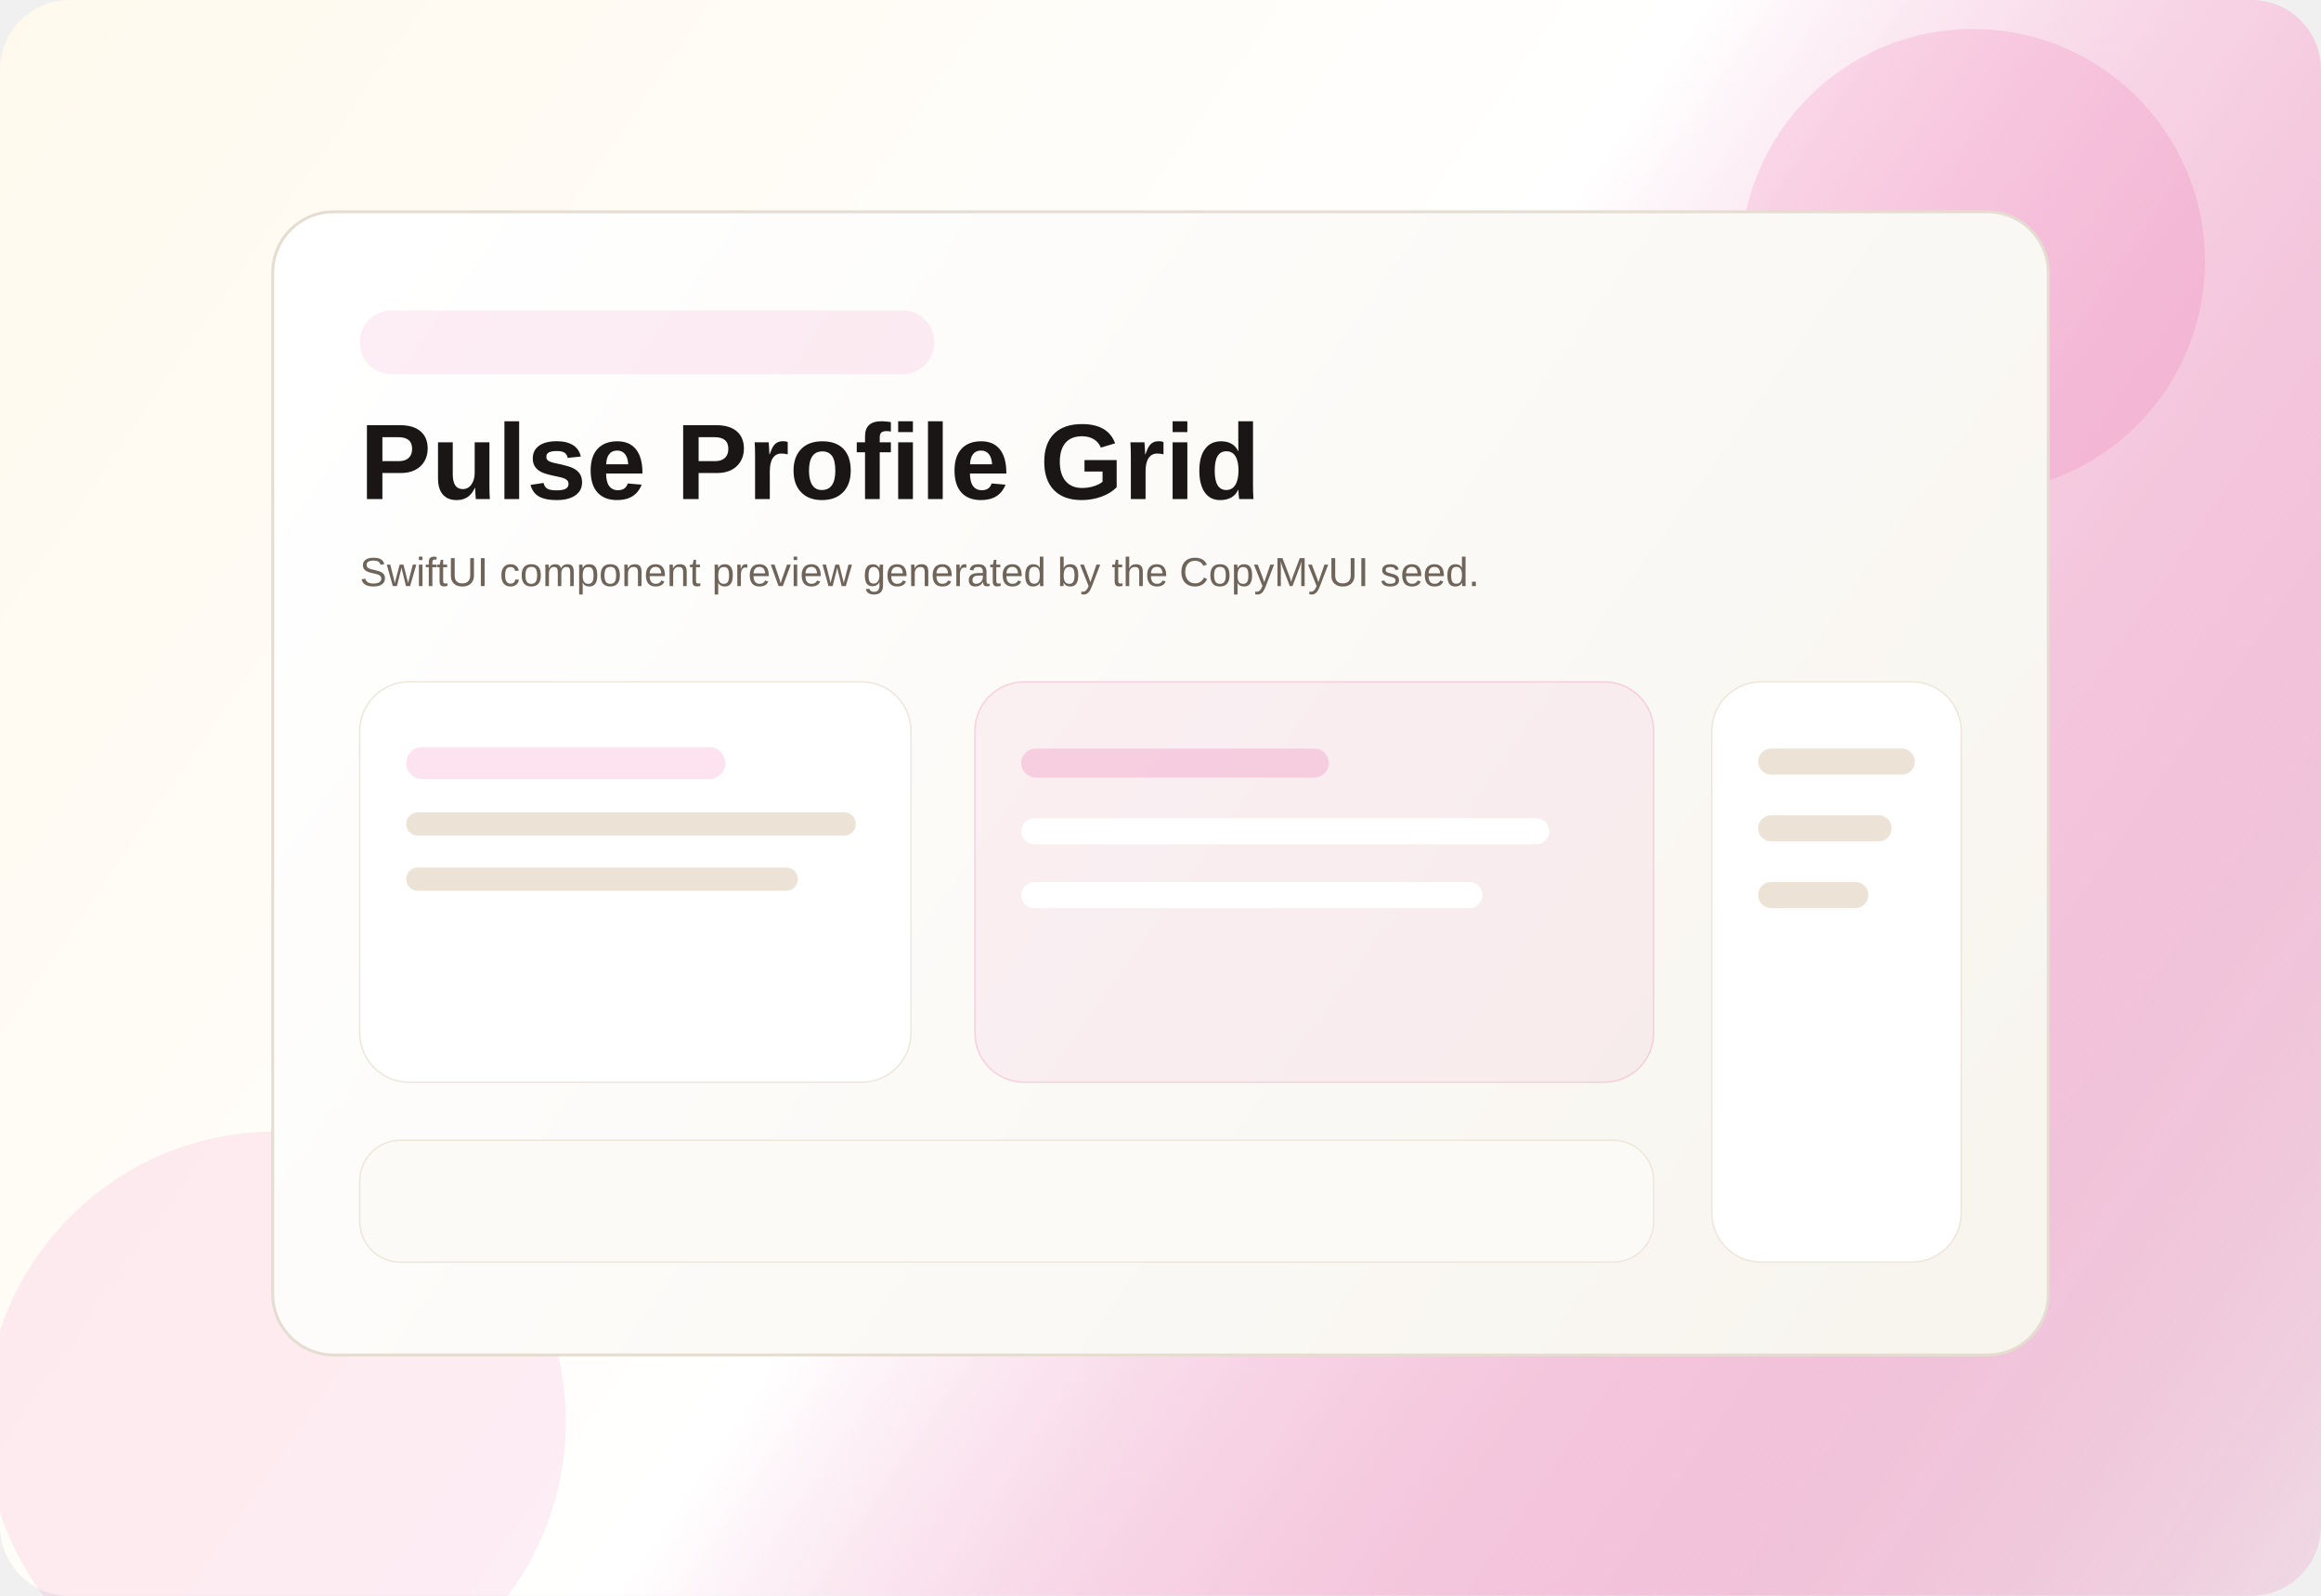
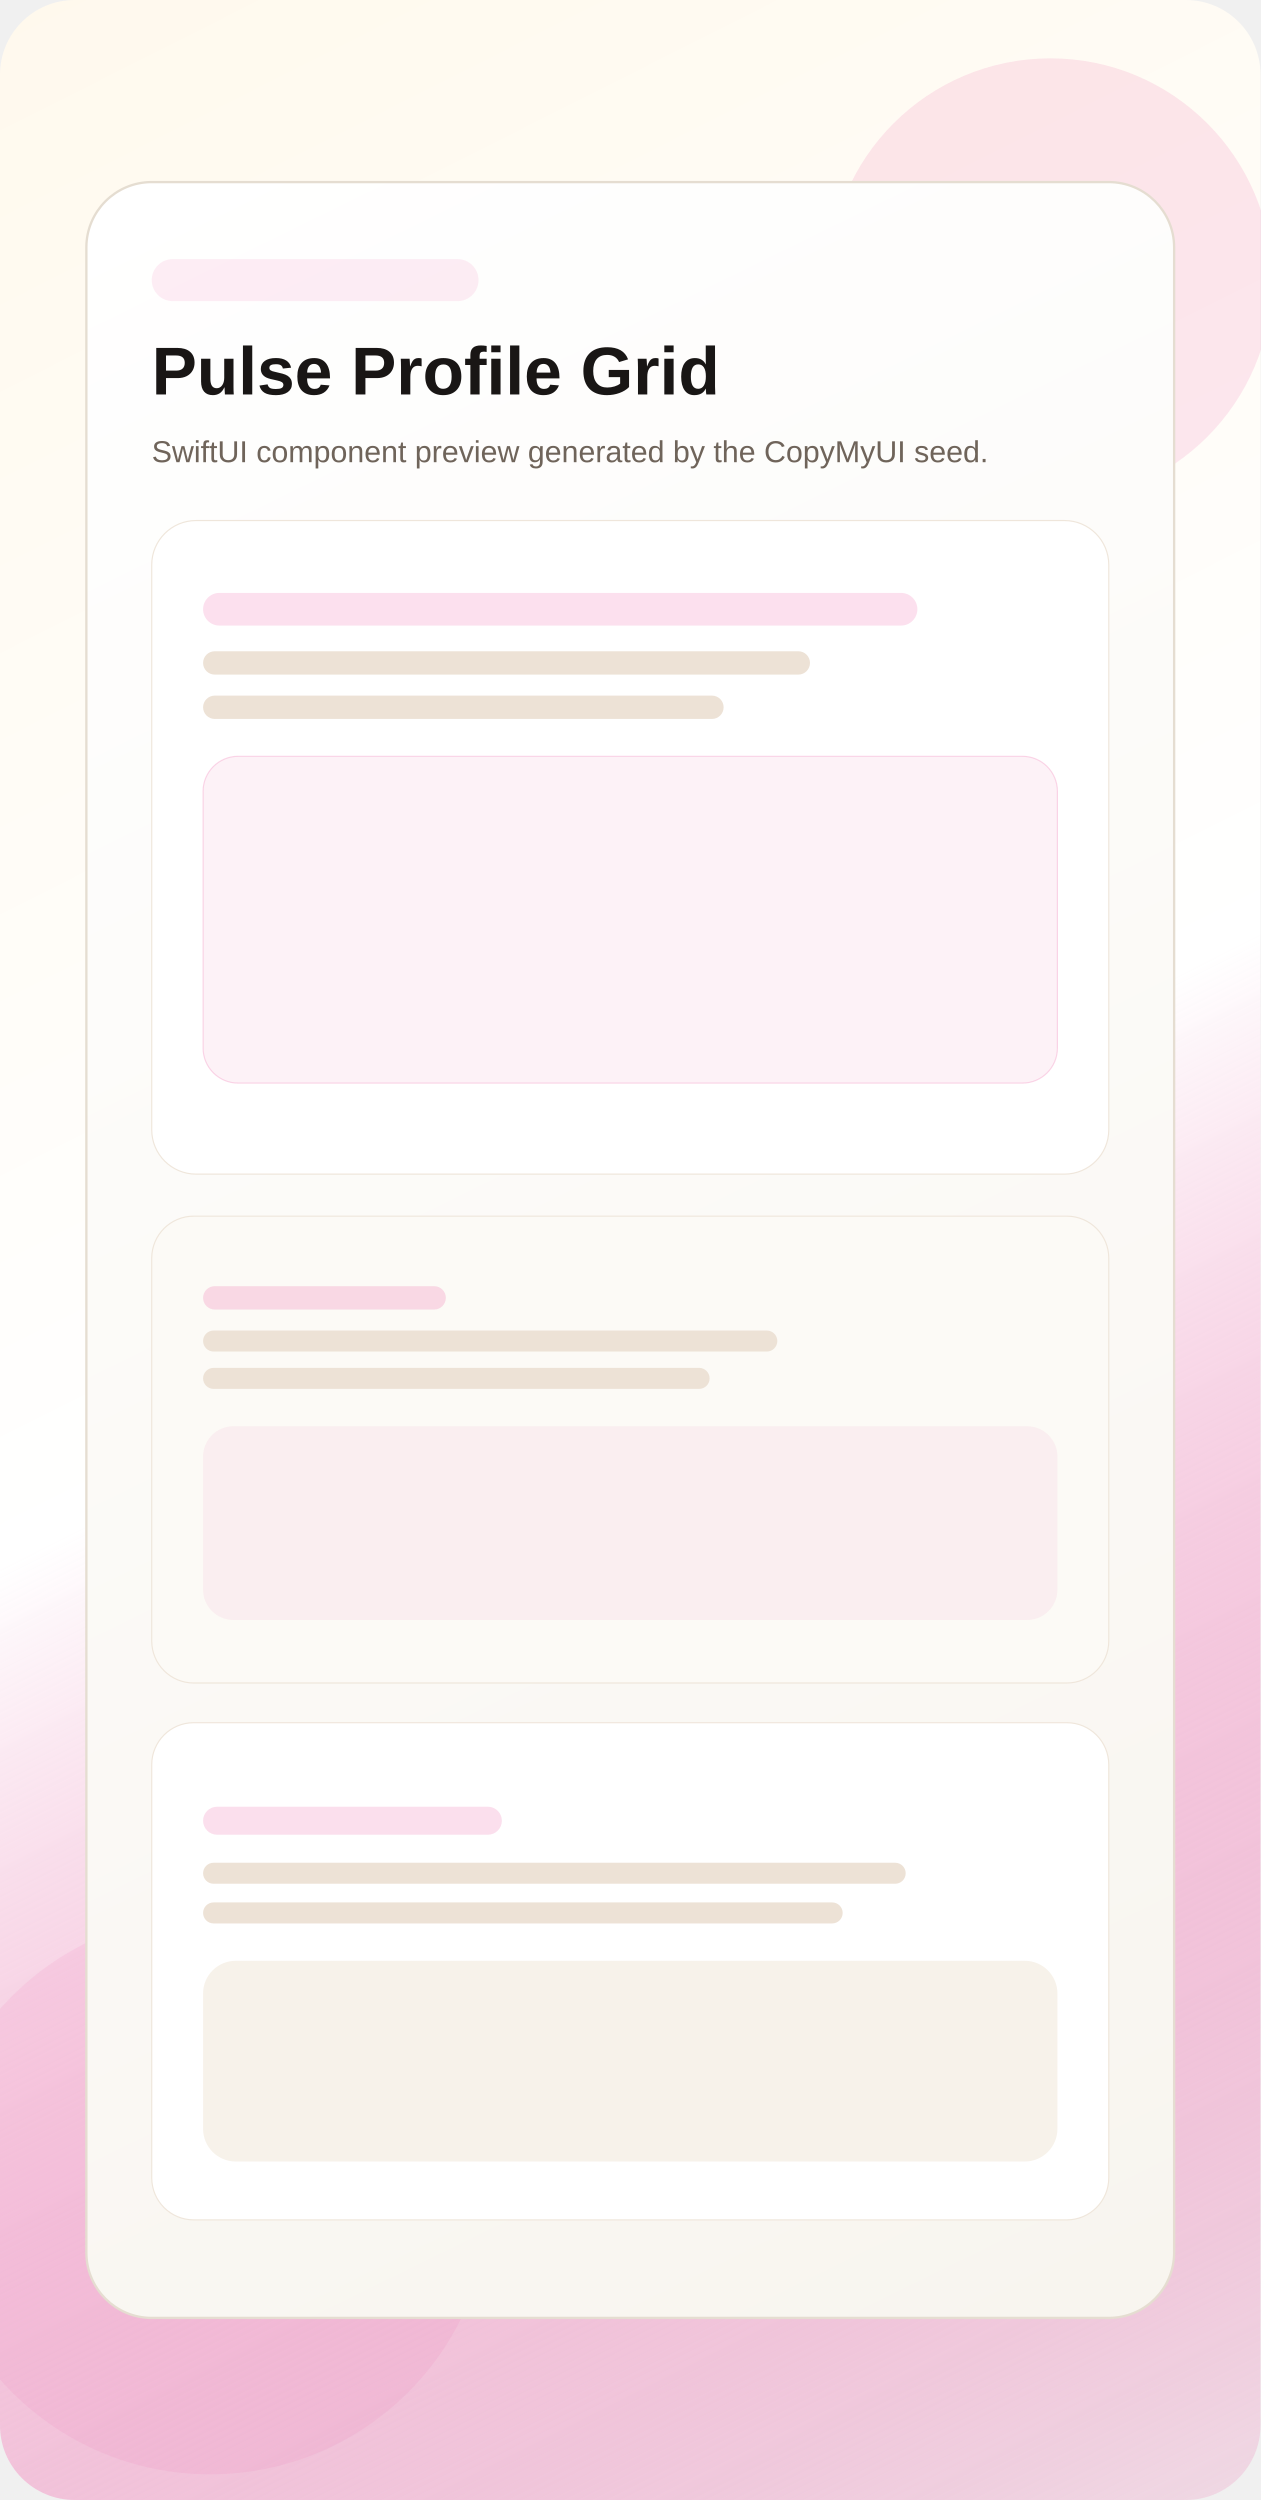
- <svg xmlns="http://www.w3.org/2000/svg" width="1600" height="1100" viewBox="0 0 1600 1100" fill="none">
+ <svg xmlns="http://www.w3.org/2000/svg" width="1080" height="2142" viewBox="0 0 1080 2142" fill="none">
  <defs>
-     <linearGradient id="bg" x1="0" y1="0" x2="1600" y2="1100" gradientUnits="userSpaceOnUse">
+     <linearGradient id="bg" x1="0" y1="0" x2="1080" y2="2142" gradientUnits="userSpaceOnUse">
      <stop stop-color="#FFF9ED" />
      <stop offset="0.5" stop-color="#FFFFFF" />
      <stop offset="1" stop-color="#EC489922" />
    </linearGradient>
-     <linearGradient id="card" x1="250" y1="180" x2="1300" y2="930" gradientUnits="userSpaceOnUse">
+     <linearGradient id="card" x1="96" y1="160" x2="984" y2="1970" gradientUnits="userSpaceOnUse">
      <stop stop-color="#FFFFFF" />
      <stop offset="1" stop-color="#F8F5EF" />
    </linearGradient>
  </defs>
-   <rect width="1600" height="1100" rx="48" fill="url(#bg)" />
-   <circle cx="1360" cy="180" r="160" fill="#EC489925" />
-   <circle cx="190" cy="980" r="200" fill="#EC489918" />
-   <rect x="188" y="146" width="1224" height="788" rx="42" fill="url(#card)" stroke="#E5DDD1" stroke-width="2" />
-   <rect x="248" y="214" width="396" height="44" rx="22" fill="#EC489918" />
-   <text x="248" y="344" fill="#191615" font-family="Arial, sans-serif" font-size="74" font-weight="700">Pulse Profile Grid</text>
-   <text x="248" y="404" fill="#6F645A" font-family="Arial, sans-serif" font-size="28">SwiftUI component preview generated by the CopyMyUI seed.</text>
-   <rect x="248" y="470" width="380" height="276" rx="34" fill="#FFF" stroke="#EFE6DB" />
-   <rect x="672" y="470" width="468" height="276" rx="34" fill="#EC489910" stroke="#EC489935" />
-   <rect x="248" y="786" width="892" height="84" rx="28" fill="#FCFAF6" stroke="#EFE6DB" />
-   <rect x="1180" y="470" width="172" height="400" rx="34" fill="#FFF" stroke="#EFE6DB" />
-   <rect x="280" y="515" width="220" height="22" rx="11" fill="#EC489926" />
-   <rect x="280" y="560" width="310" height="16" rx="8" fill="#EDE2D6" />
-   <rect x="280" y="598" width="270" height="16" rx="8" fill="#EDE2D6" />
-   <rect x="704" y="516" width="212" height="20" rx="10" fill="#EC489932" />
-   <rect x="704" y="564" width="364" height="18" rx="9" fill="#FFFFFF" />
-   <rect x="704" y="608" width="318" height="18" rx="9" fill="#FFFFFF" />
-   <rect x="1212" y="516" width="108" height="18" rx="9" fill="#EDE2D6" />
-   <rect x="1212" y="562" width="92" height="18" rx="9" fill="#EDE2D6" />
-   <rect x="1212" y="608" width="76" height="18" rx="9" fill="#EDE2D6" />
+   <rect width="1080" height="2142" rx="64" fill="url(#bg)" />
+   <circle cx="900" cy="240" r="190" fill="#EC489920" />
+   <circle cx="180" cy="1880" r="240" fill="#EC489914" />
+   <rect x="74" y="156" width="932" height="1830" rx="56" fill="url(#card)" stroke="#E5DDD1" stroke-width="2" />
+   <rect x="130" y="222" width="280" height="36" rx="18" fill="#EC489918" />
+   <text x="130" y="338" fill="#191615" font-family="Arial, sans-serif" font-size="58" font-weight="700">Pulse Profile Grid</text>
+   <text x="130" y="396" fill="#6F645A" font-family="Arial, sans-serif" font-size="26">SwiftUI component preview generated by the CopyMyUI seed.</text>
+   <rect x="130" y="446" width="820" height="560" rx="38" fill="#FFF" stroke="#EFE6DB" />
+   <rect x="174" y="508" width="612" height="28" rx="14" fill="#EC48992A" />
+   <rect x="174" y="558" width="520" height="20" rx="10" fill="#EDE2D6" />
+   <rect x="174" y="596" width="446" height="20" rx="10" fill="#EDE2D6" />
+   <rect x="174" y="648" width="732" height="280" rx="30" fill="#EC489912" stroke="#EC489936" />
+   <rect x="130" y="1042" width="820" height="400" rx="36" fill="#FCFAF6" stroke="#EFE6DB" />
+   <rect x="130" y="1476" width="820" height="426" rx="36" fill="#FFF" stroke="#EFE6DB" />
+   <rect x="174" y="1102" width="208" height="20" rx="10" fill="#EC489930" />
+   <rect x="174" y="1140" width="492" height="18" rx="9" fill="#EDE2D6" />
+   <rect x="174" y="1172" width="434" height="18" rx="9" fill="#EDE2D6" />
+   <rect x="174" y="1222" width="732" height="166" rx="26" fill="#EC489910" />
+   <rect x="174" y="1548" width="256" height="24" rx="12" fill="#EC48992C" />
+   <rect x="174" y="1596" width="602" height="18" rx="9" fill="#EDE2D6" />
+   <rect x="174" y="1630" width="548" height="18" rx="9" fill="#EDE2D6" />
+   <rect x="174" y="1680" width="732" height="172" rx="28" fill="#F7F2EA" />
</svg>
